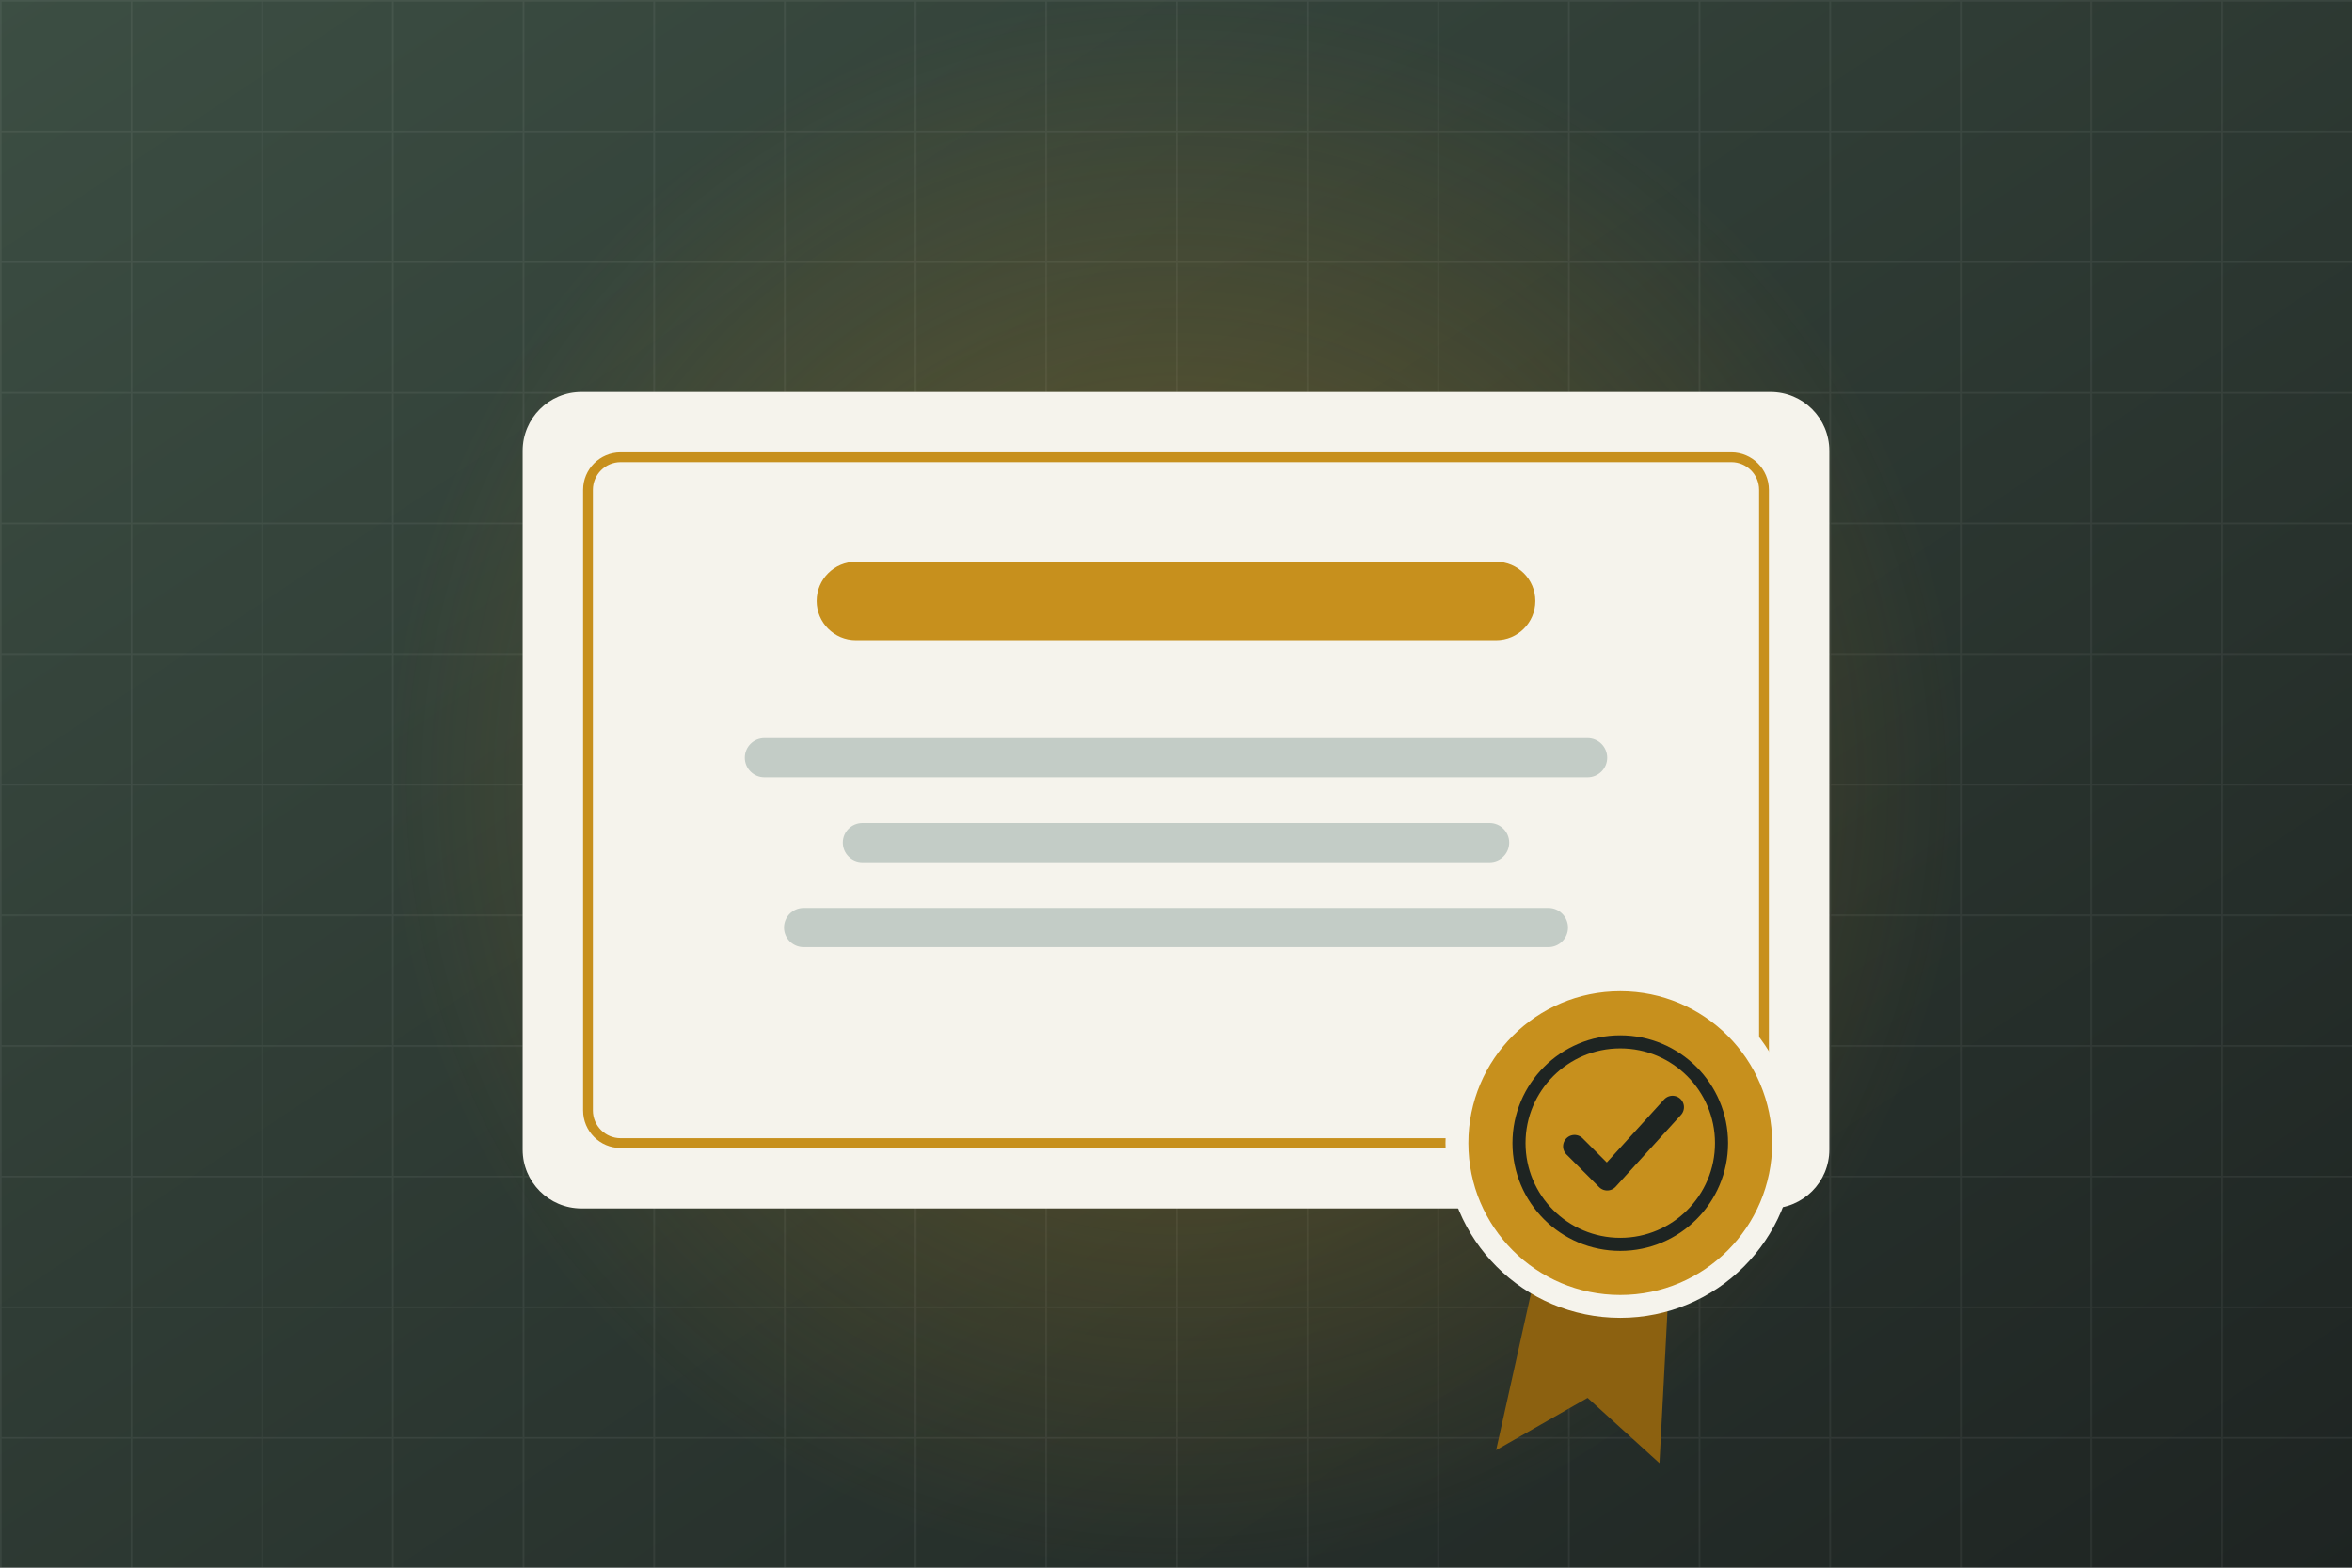
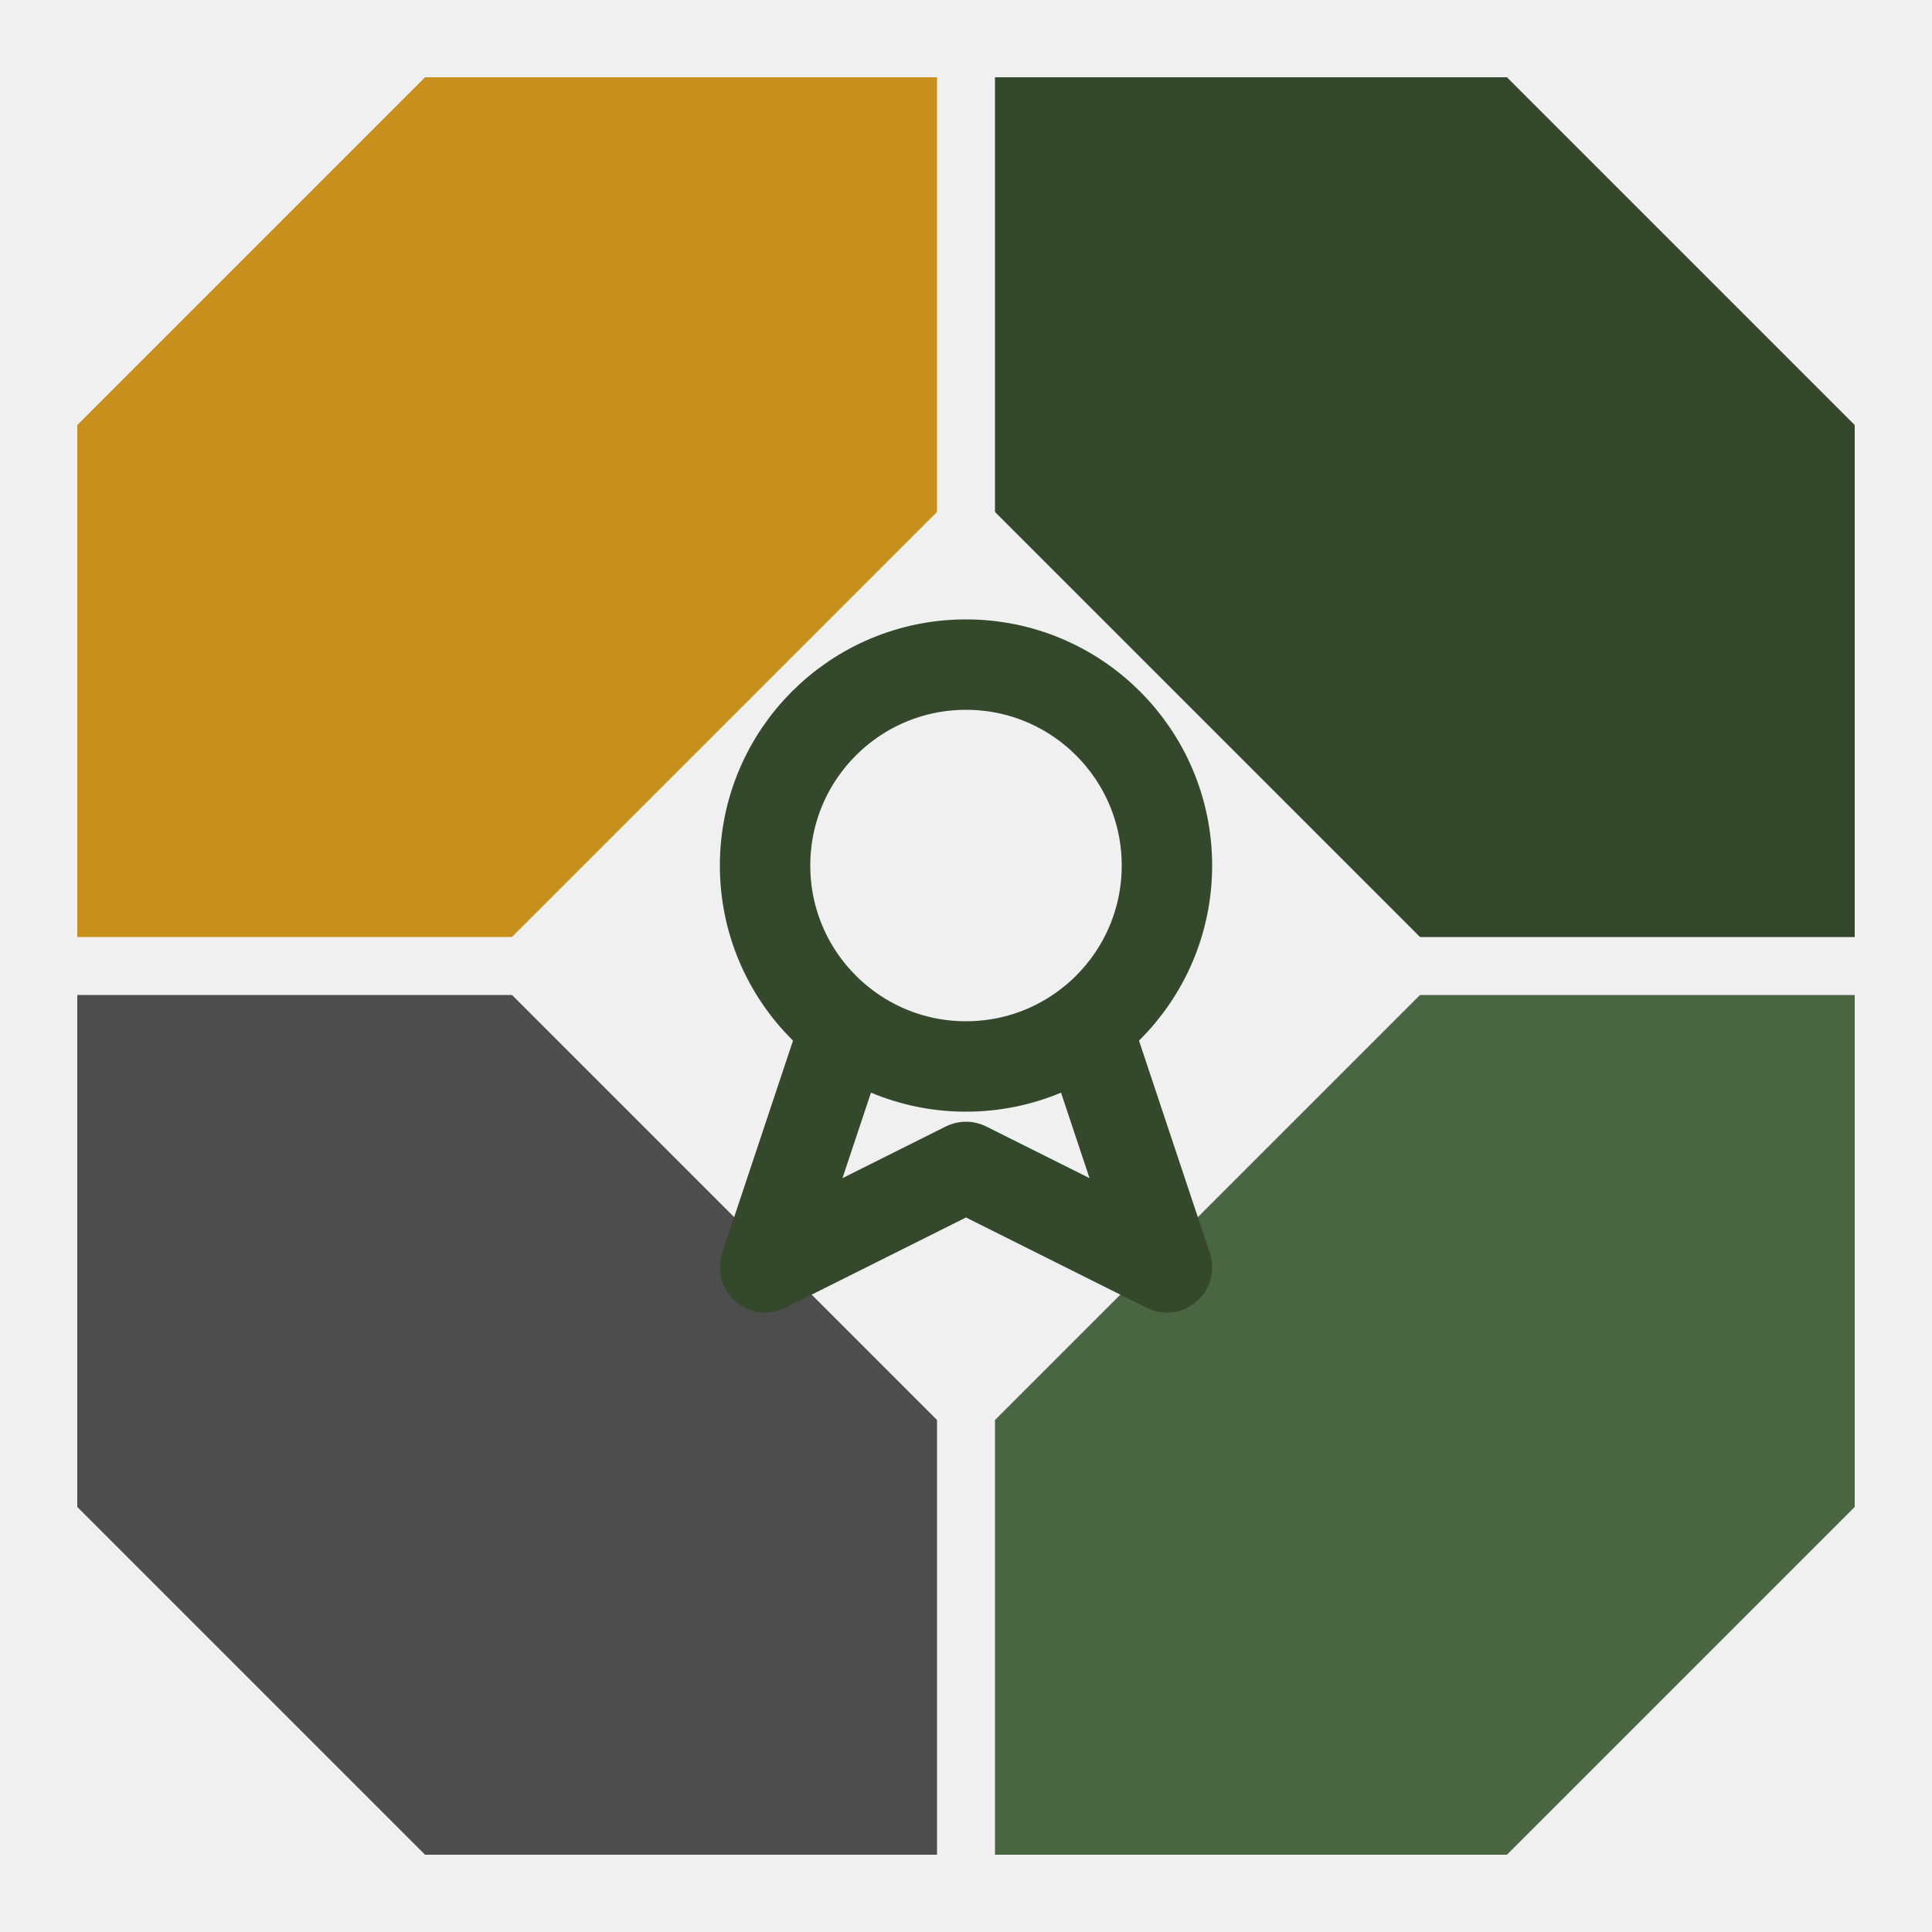
- <svg xmlns="http://www.w3.org/2000/svg" viewBox="0 0 720 480" role="img">
+ <svg xmlns="http://www.w3.org/2000/svg" viewBox="0 0 100 100" role="img">
  <defs>
-     <linearGradient id="g" x1="0" y1="0" x2="1" y2="1">
-       <stop offset="0" stop-color="#3c4e43" />
-       <stop offset="1" stop-color="#1e2422" />
-     </linearGradient>
-     <pattern id="p" width="40" height="40" patternUnits="userSpaceOnUse">
-       <path d="M40 0H0V40" fill="none" stroke="#fff" stroke-opacity=".06" />
-     </pattern>
-     <radialGradient id="o">
-       <stop offset="0" stop-color="#C7901D" stop-opacity=".38" />
-       <stop offset="1" stop-color="#C7901D" stop-opacity="0" />
-     </radialGradient>
+     <mask id="h">
+       <rect width="100" height="100" fill="#fff" />
+       <polygon points="50,25 75,50 50,75 25,50" fill="#000" />
+     </mask>
  </defs>
-   <rect width="720" height="480" fill="url(#g)" />
-   <rect width="720" height="480" fill="url(#p)" />
-   <circle cx="360" cy="240" r="240" fill="url(#o)" />
-   <rect x="160" y="120" width="400" height="250" rx="18" fill="#F5F3EC" />
-   <rect x="180" y="140" width="360" height="210" rx="10" fill="none" stroke="#C7901D" stroke-width="3" />
-   <rect x="250" y="172" width="220" height="24" rx="12" fill="#C7901D" />
-   <g fill="#c3ccc6">
-     <rect x="228" y="226" width="264" height="12" rx="6" />
-     <rect x="258" y="252" width="204" height="12" rx="6" />
-     <rect x="240" y="278" width="240" height="12" rx="6" />
+   <g mask="url(#h)">
+     <polygon points="4,22 22,4 48.5,4 48.5,48.5 4,48.5" fill="#C7901D" />
+     <polygon points="51.5,4 78,4 96,22 96,48.5 51.5,48.5" fill="#34492C" />
+     <polygon points="4,51.5 48.5,51.5 48.5,96 22,96 4,78" fill="#4d4d4d" />
+     <polygon points="51.5,51.5 96,51.5 96,78 78,96 51.5,96" fill="#4a6542" />
  </g>
-   <path d="M474 372 L458 444 L486 428 L508 448 L512 372 Z" fill="#8C6110" />
-   <circle cx="496" cy="350" r="50" fill="#C7901D" stroke="#F5F3EC" stroke-width="7" />
-   <circle cx="496" cy="350" r="31" fill="none" stroke="#1e2422" stroke-width="4" />
-   <path d="M482 351l10 10 20-22" fill="none" stroke="#1e2422" stroke-width="7" stroke-linecap="round" stroke-linejoin="round" />
+   <g transform="translate(50 50) scale(1.3) translate(-50 -50)" fill="none" stroke="#34492C" stroke-width="3.6" stroke-linecap="round" stroke-linejoin="round">
+     <circle cx="50" cy="46" r="8" />
+     <path d="M45 53l-3 9 8-4 8 4-3-9" />
+   </g>
</svg>
